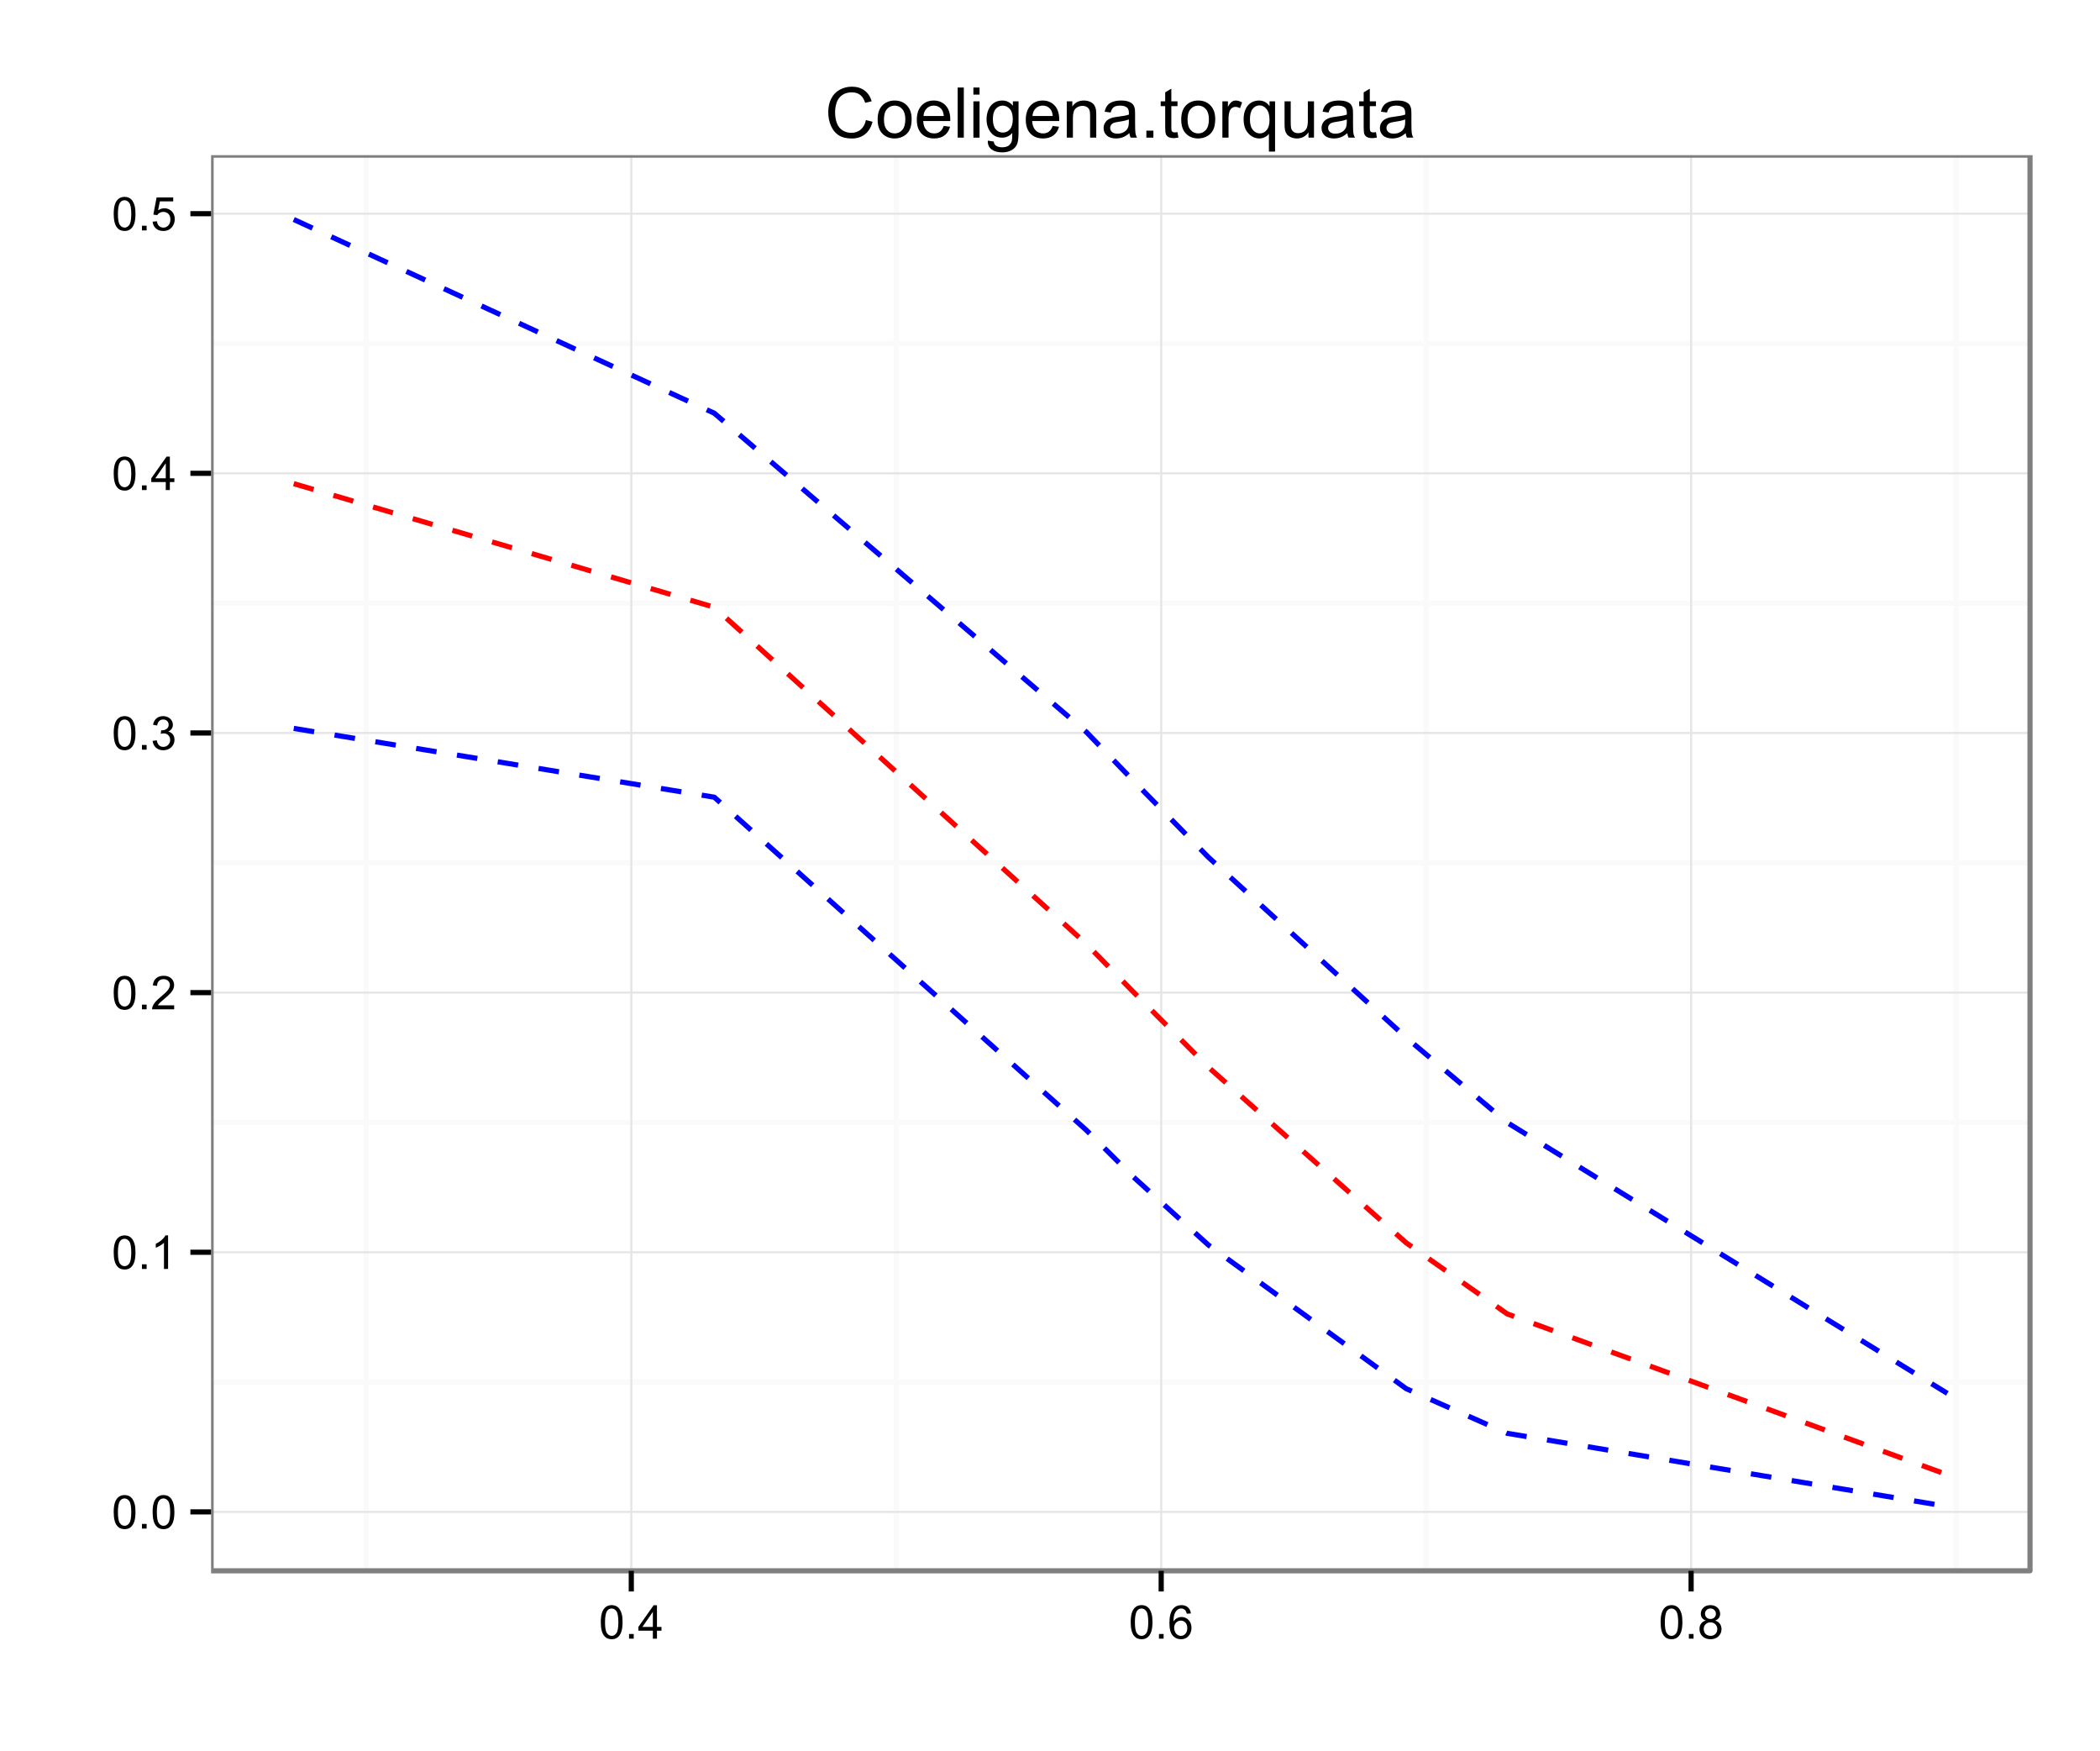
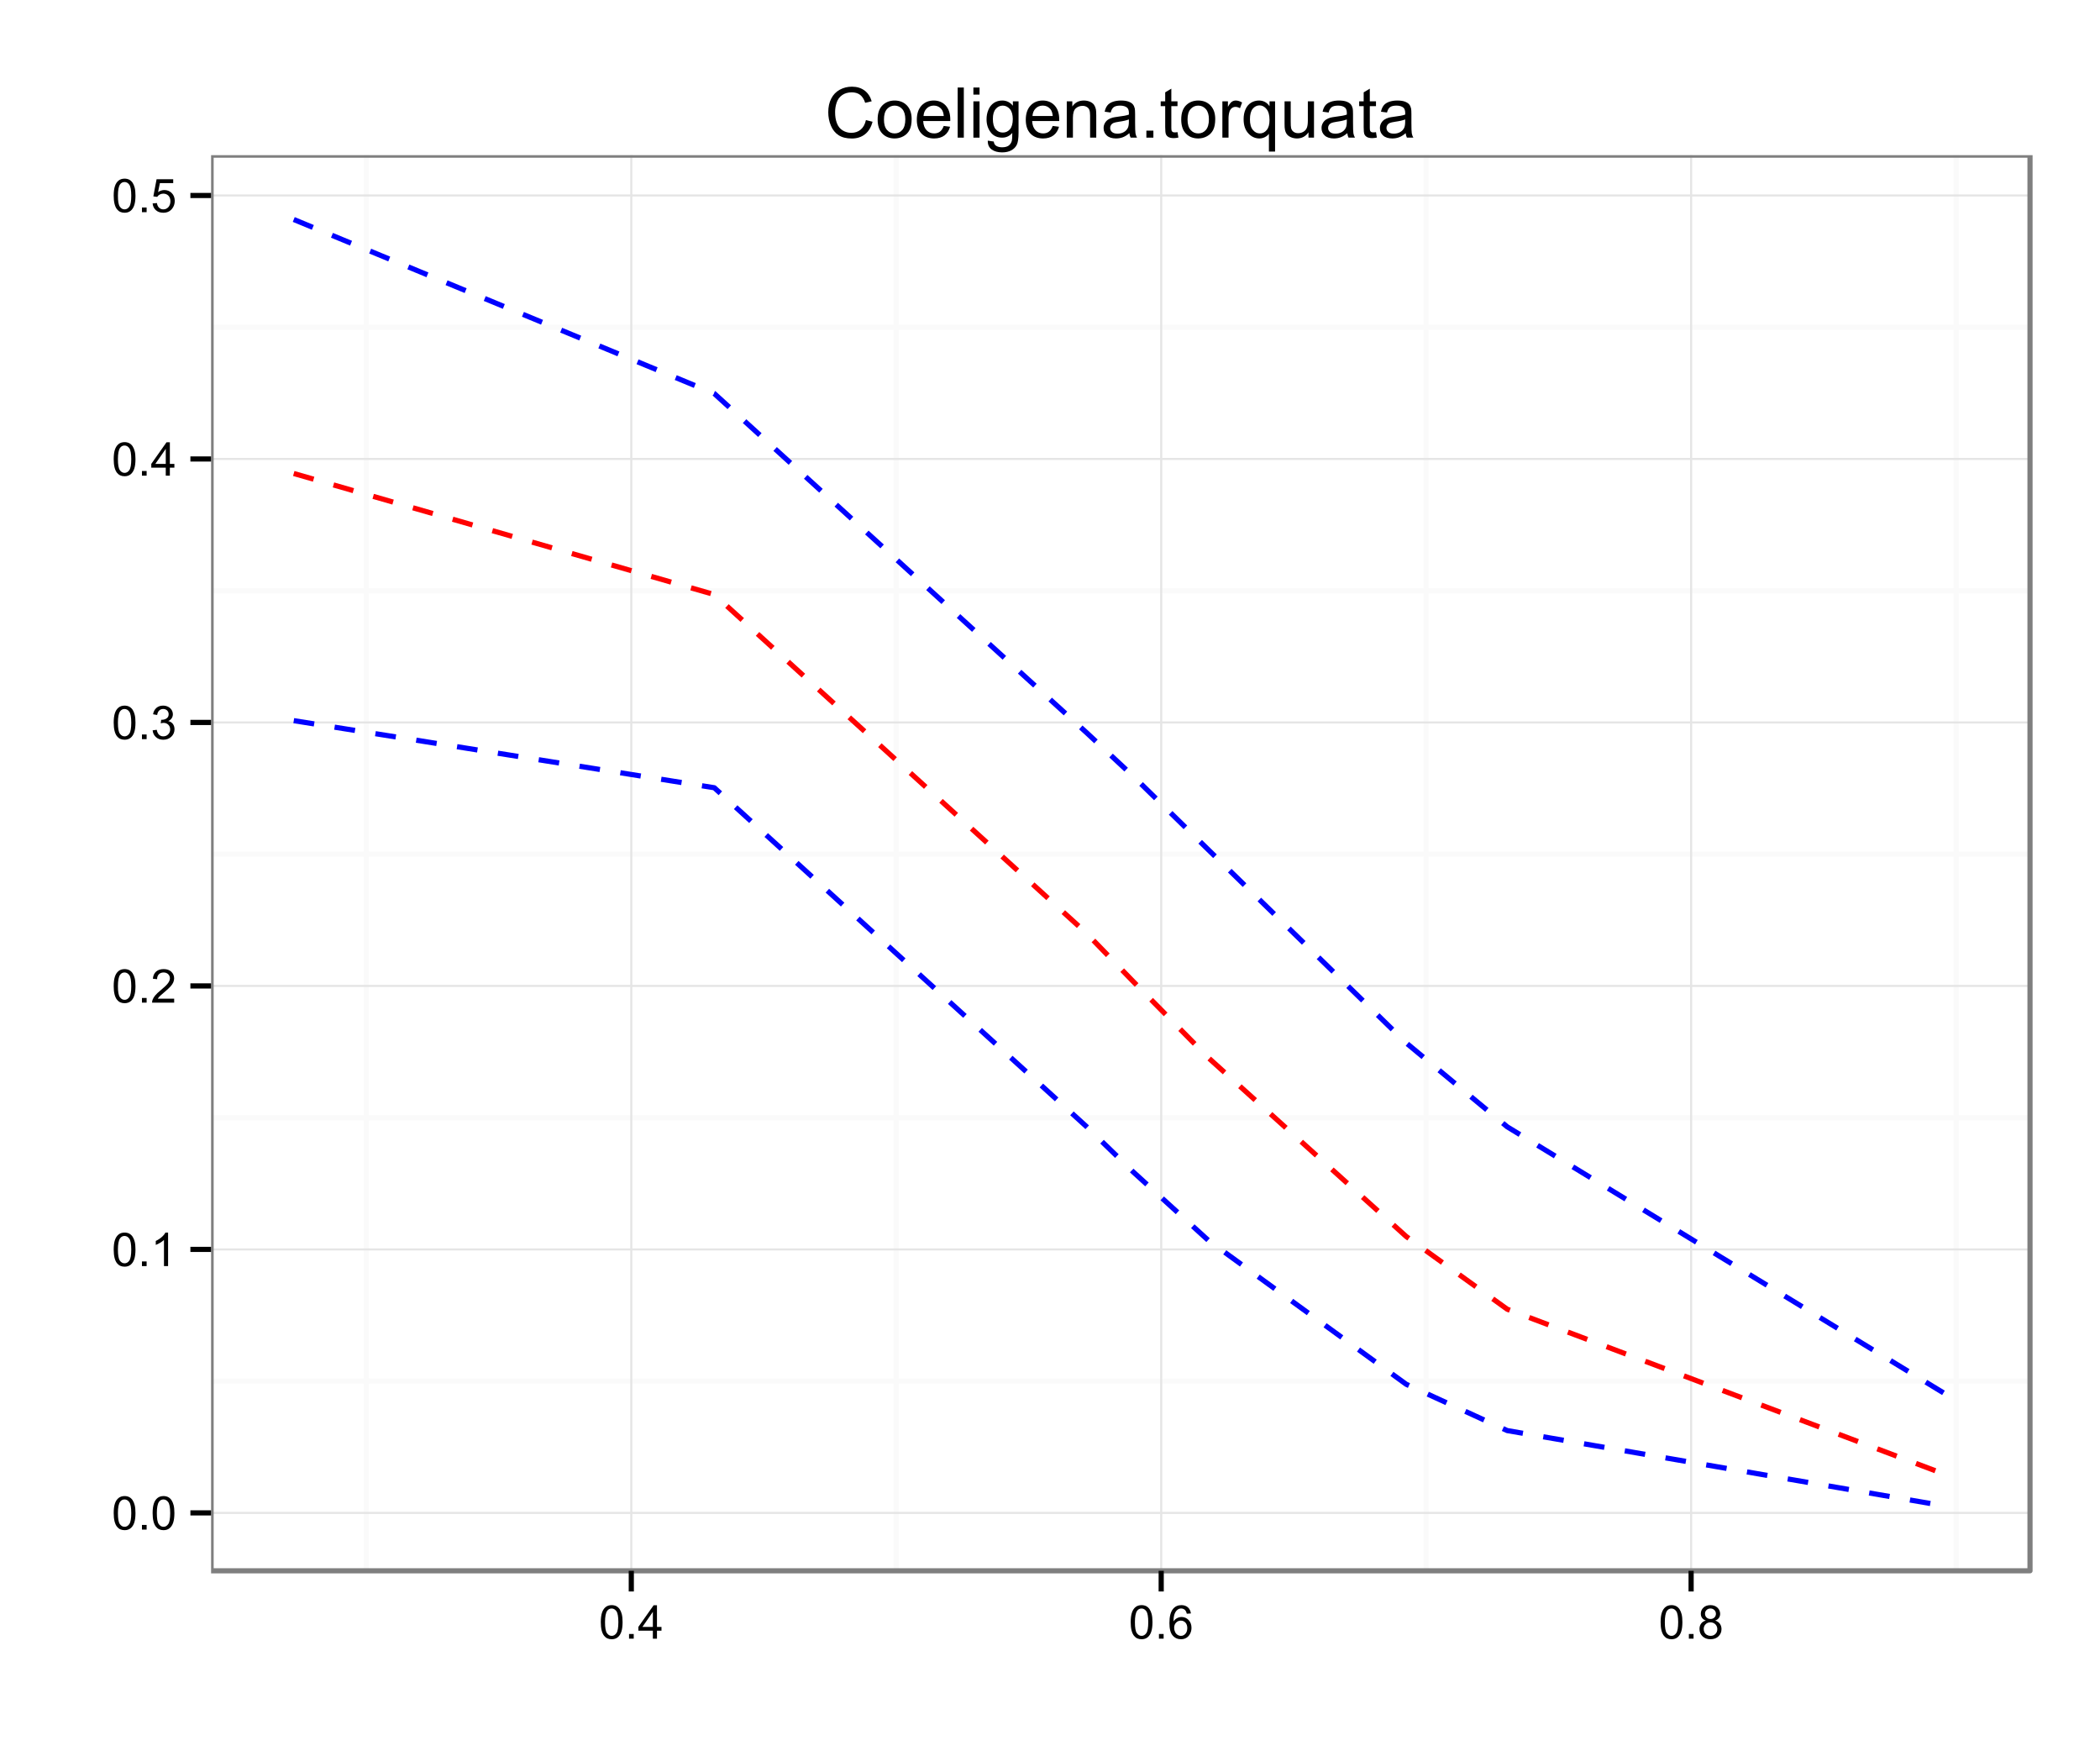
<svg xmlns="http://www.w3.org/2000/svg" xmlns:xlink="http://www.w3.org/1999/xlink" width="432pt" height="360pt" viewBox="0 0 432 360" version="1.1">
  <defs>
    <g>
      <symbol overflow="visible" id="glyph0-0">
        <path style="stroke:none;" d="M 0.398 -3.391 C 0.398 -4.199 0.48 -4.852 0.648 -5.352 C 0.812 -5.844 1.062 -6.227 1.395 -6.496 C 1.723 -6.762 2.137 -6.895 2.641 -6.898 C 3.004 -6.895 3.328 -6.82 3.609 -6.676 C 3.887 -6.523 4.113 -6.312 4.297 -6.035 C 4.477 -5.754 4.621 -5.41 4.723 -5.012 C 4.824 -4.605 4.875 -4.066 4.879 -3.391 C 4.875 -2.582 4.793 -1.93 4.629 -1.438 C 4.465 -0.938 4.215 -0.555 3.887 -0.289 C 3.555 -0.016 3.141 0.117 2.641 0.117 C 1.973 0.117 1.453 -0.117 1.078 -0.594 C 0.625 -1.164 0.398 -2.098 0.398 -3.391 Z M 1.266 -3.391 C 1.266 -2.258 1.395 -1.508 1.66 -1.137 C 1.922 -0.762 2.25 -0.574 2.641 -0.578 C 3.023 -0.574 3.348 -0.762 3.613 -1.141 C 3.875 -1.512 4.008 -2.262 4.012 -3.391 C 4.008 -4.52 3.875 -5.27 3.613 -5.645 C 3.348 -6.012 3.02 -6.199 2.629 -6.203 C 2.238 -6.199 1.93 -6.035 1.703 -5.711 C 1.41 -5.289 1.266 -4.516 1.266 -3.391 Z M 1.266 -3.391 " />
      </symbol>
      <symbol overflow="visible" id="glyph0-1">
        <path style="stroke:none;" d="M 0.871 0 L 0.871 -0.961 L 1.832 -0.961 L 1.832 0 Z M 0.871 0 " />
      </symbol>
      <symbol overflow="visible" id="glyph0-2">
        <path style="stroke:none;" d="M 3.578 0 L 2.734 0 L 2.734 -5.375 C 2.527 -5.18 2.262 -4.988 1.934 -4.793 C 1.602 -4.598 1.305 -4.453 1.047 -4.359 L 1.047 -5.176 C 1.516 -5.395 1.926 -5.664 2.281 -5.98 C 2.633 -6.293 2.883 -6.598 3.031 -6.898 L 3.578 -6.898 Z M 3.578 0 " />
      </symbol>
      <symbol overflow="visible" id="glyph0-3">
        <path style="stroke:none;" d="M 4.832 -0.812 L 4.832 0 L 0.289 0 C 0.281 -0.203 0.316 -0.398 0.391 -0.586 C 0.504 -0.895 0.688 -1.199 0.945 -1.5 C 1.195 -1.797 1.562 -2.141 2.047 -2.539 C 2.789 -3.148 3.297 -3.637 3.562 -3.996 C 3.824 -4.352 3.953 -4.688 3.957 -5.012 C 3.953 -5.34 3.836 -5.621 3.598 -5.855 C 3.355 -6.082 3.043 -6.199 2.664 -6.203 C 2.254 -6.199 1.93 -6.078 1.688 -5.836 C 1.441 -5.59 1.316 -5.25 1.316 -4.824 L 0.449 -4.914 C 0.508 -5.559 0.73 -6.051 1.121 -6.391 C 1.504 -6.727 2.023 -6.895 2.68 -6.898 C 3.336 -6.895 3.859 -6.715 4.246 -6.352 C 4.629 -5.984 4.82 -5.531 4.824 -4.992 C 4.82 -4.715 4.766 -4.441 4.652 -4.18 C 4.539 -3.91 4.352 -3.633 4.094 -3.34 C 3.832 -3.047 3.398 -2.645 2.793 -2.133 C 2.285 -1.707 1.961 -1.418 1.816 -1.266 C 1.672 -1.113 1.551 -0.961 1.461 -0.812 Z M 4.832 -0.812 " />
      </symbol>
      <symbol overflow="visible" id="glyph0-4">
        <path style="stroke:none;" d="M 0.402 -1.812 L 1.246 -1.926 C 1.34 -1.445 1.504 -1.102 1.738 -0.895 C 1.969 -0.68 2.254 -0.574 2.594 -0.578 C 2.988 -0.574 3.324 -0.711 3.598 -0.988 C 3.871 -1.262 4.008 -1.602 4.008 -2.012 C 4.008 -2.395 3.879 -2.715 3.629 -2.969 C 3.371 -3.219 3.051 -3.344 2.664 -3.348 C 2.5 -3.344 2.301 -3.312 2.066 -3.254 L 2.16 -3.992 C 2.215 -3.984 2.262 -3.984 2.297 -3.984 C 2.656 -3.984 2.977 -4.078 3.266 -4.266 C 3.551 -4.453 3.695 -4.742 3.699 -5.133 C 3.695 -5.441 3.59 -5.695 3.383 -5.902 C 3.172 -6.102 2.902 -6.203 2.574 -6.207 C 2.242 -6.203 1.969 -6.102 1.754 -5.895 C 1.531 -5.688 1.391 -5.379 1.332 -4.969 L 0.488 -5.117 C 0.586 -5.68 0.82 -6.121 1.188 -6.434 C 1.551 -6.742 2.008 -6.895 2.555 -6.898 C 2.93 -6.895 3.273 -6.816 3.59 -6.656 C 3.902 -6.496 4.145 -6.277 4.312 -6 C 4.48 -5.719 4.562 -5.422 4.566 -5.113 C 4.562 -4.812 4.484 -4.543 4.324 -4.301 C 4.164 -4.059 3.926 -3.863 3.617 -3.723 C 4.02 -3.625 4.336 -3.43 4.562 -3.137 C 4.785 -2.84 4.898 -2.473 4.902 -2.031 C 4.898 -1.426 4.68 -0.918 4.246 -0.504 C 3.805 -0.09 3.25 0.117 2.586 0.121 C 1.98 0.117 1.48 -0.059 1.086 -0.418 C 0.684 -0.773 0.457 -1.238 0.402 -1.812 Z M 0.402 -1.812 " />
      </symbol>
      <symbol overflow="visible" id="glyph0-5">
        <path style="stroke:none;" d="M 3.102 0 L 3.102 -1.645 L 0.121 -1.645 L 0.121 -2.418 L 3.258 -6.871 L 3.945 -6.871 L 3.945 -2.418 L 4.875 -2.418 L 4.875 -1.645 L 3.945 -1.645 L 3.945 0 Z M 3.102 -2.418 L 3.102 -5.516 L 0.953 -2.418 Z M 3.102 -2.418 " />
      </symbol>
      <symbol overflow="visible" id="glyph0-6">
        <path style="stroke:none;" d="M 0.398 -1.801 L 1.285 -1.875 C 1.348 -1.441 1.5 -1.117 1.742 -0.902 C 1.977 -0.684 2.266 -0.574 2.605 -0.578 C 3.008 -0.574 3.352 -0.727 3.637 -1.035 C 3.914 -1.34 4.055 -1.746 4.059 -2.254 C 4.055 -2.734 3.918 -3.113 3.652 -3.395 C 3.379 -3.668 3.027 -3.809 2.594 -3.812 C 2.316 -3.809 2.07 -3.746 1.855 -3.625 C 1.633 -3.5 1.461 -3.34 1.34 -3.145 L 0.547 -3.25 L 1.215 -6.777 L 4.633 -6.777 L 4.633 -5.973 L 1.891 -5.973 L 1.52 -4.125 C 1.926 -4.41 2.359 -4.551 2.816 -4.555 C 3.414 -4.551 3.922 -4.344 4.336 -3.93 C 4.746 -3.512 4.949 -2.977 4.953 -2.328 C 4.949 -1.703 4.77 -1.168 4.41 -0.719 C 3.969 -0.16 3.367 0.117 2.605 0.117 C 1.977 0.117 1.465 -0.055 1.074 -0.406 C 0.676 -0.754 0.453 -1.219 0.398 -1.801 Z M 0.398 -1.801 " />
      </symbol>
      <symbol overflow="visible" id="glyph0-7">
        <path style="stroke:none;" d="M 4.777 -5.188 L 3.938 -5.125 C 3.859 -5.453 3.75 -5.691 3.617 -5.844 C 3.387 -6.082 3.105 -6.203 2.773 -6.207 C 2.5 -6.203 2.266 -6.129 2.066 -5.98 C 1.797 -5.785 1.586 -5.504 1.438 -5.133 C 1.281 -4.758 1.203 -4.227 1.199 -3.543 C 1.398 -3.852 1.648 -4.082 1.945 -4.23 C 2.238 -4.379 2.543 -4.453 2.867 -4.457 C 3.426 -4.453 3.906 -4.246 4.305 -3.836 C 4.699 -3.418 4.898 -2.883 4.898 -2.23 C 4.898 -1.797 4.805 -1.395 4.617 -1.027 C 4.43 -0.652 4.172 -0.371 3.852 -0.176 C 3.523 0.02 3.156 0.117 2.746 0.117 C 2.039 0.117 1.465 -0.141 1.023 -0.656 C 0.578 -1.172 0.355 -2.023 0.359 -3.215 C 0.355 -4.539 0.602 -5.504 1.098 -6.113 C 1.52 -6.633 2.098 -6.895 2.828 -6.898 C 3.363 -6.895 3.805 -6.746 4.152 -6.445 C 4.496 -6.141 4.703 -5.719 4.777 -5.188 Z M 1.332 -2.227 C 1.328 -1.934 1.391 -1.652 1.516 -1.391 C 1.637 -1.121 1.809 -0.922 2.035 -0.785 C 2.254 -0.645 2.488 -0.574 2.734 -0.578 C 3.086 -0.574 3.391 -0.719 3.648 -1.008 C 3.902 -1.293 4.031 -1.684 4.035 -2.18 C 4.031 -2.652 3.906 -3.023 3.656 -3.301 C 3.402 -3.57 3.082 -3.707 2.699 -3.711 C 2.316 -3.707 1.992 -3.57 1.73 -3.301 C 1.461 -3.023 1.328 -2.668 1.332 -2.227 Z M 1.332 -2.227 " />
      </symbol>
      <symbol overflow="visible" id="glyph0-8">
        <path style="stroke:none;" d="M 1.695 -3.727 C 1.344 -3.852 1.086 -4.031 0.918 -4.273 C 0.746 -4.508 0.66 -4.793 0.664 -5.129 C 0.66 -5.625 0.84 -6.047 1.203 -6.387 C 1.559 -6.727 2.039 -6.895 2.641 -6.898 C 3.238 -6.895 3.719 -6.723 4.086 -6.375 C 4.449 -6.027 4.633 -5.602 4.637 -5.105 C 4.633 -4.781 4.551 -4.504 4.383 -4.27 C 4.215 -4.031 3.961 -3.852 3.625 -3.727 C 4.043 -3.586 4.363 -3.363 4.586 -3.059 C 4.805 -2.754 4.914 -2.387 4.918 -1.965 C 4.914 -1.371 4.707 -0.879 4.293 -0.48 C 3.875 -0.082 3.328 0.117 2.652 0.117 C 1.973 0.117 1.426 -0.082 1.012 -0.484 C 0.594 -0.883 0.387 -1.383 0.391 -1.988 C 0.387 -2.43 0.5 -2.805 0.73 -3.109 C 0.953 -3.41 1.273 -3.617 1.695 -3.727 Z M 1.527 -5.156 C 1.523 -4.828 1.629 -4.562 1.84 -4.359 C 2.051 -4.152 2.32 -4.047 2.656 -4.051 C 2.977 -4.047 3.246 -4.148 3.457 -4.355 C 3.664 -4.559 3.766 -4.812 3.77 -5.109 C 3.766 -5.418 3.66 -5.676 3.445 -5.891 C 3.23 -6.098 2.965 -6.203 2.648 -6.207 C 2.324 -6.203 2.055 -6.102 1.844 -5.895 C 1.629 -5.688 1.523 -5.441 1.527 -5.156 Z M 1.258 -1.984 C 1.254 -1.738 1.309 -1.504 1.426 -1.281 C 1.535 -1.055 1.707 -0.883 1.934 -0.762 C 2.16 -0.637 2.402 -0.574 2.664 -0.578 C 3.062 -0.574 3.395 -0.703 3.66 -0.965 C 3.922 -1.223 4.055 -1.551 4.055 -1.953 C 4.055 -2.355 3.918 -2.691 3.648 -2.961 C 3.375 -3.223 3.035 -3.355 2.633 -3.359 C 2.234 -3.355 1.906 -3.227 1.648 -2.965 C 1.383 -2.703 1.254 -2.375 1.258 -1.984 Z M 1.258 -1.984 " />
      </symbol>
      <symbol overflow="visible" id="glyph1-0">
        <path style="stroke:none;" d="M 8.465 -3.613 L 9.828 -3.27 C 9.539 -2.148 9.027 -1.293 8.285 -0.707 C 7.543 -0.117 6.633 0.176 5.562 0.176 C 4.445 0.176 3.543 -0.047 2.852 -0.5 C 2.152 -0.949 1.621 -1.605 1.262 -2.465 C 0.895 -3.32 0.715 -4.242 0.719 -5.23 C 0.715 -6.301 0.918 -7.238 1.332 -8.039 C 1.738 -8.836 2.324 -9.441 3.082 -9.859 C 3.84 -10.273 4.672 -10.48 5.582 -10.484 C 6.609 -10.48 7.477 -10.219 8.184 -9.695 C 8.883 -9.168 9.371 -8.43 9.652 -7.48 L 8.312 -7.164 C 8.07 -7.91 7.723 -8.457 7.27 -8.801 C 6.812 -9.145 6.242 -9.316 5.555 -9.316 C 4.762 -9.316 4.098 -9.125 3.566 -8.746 C 3.031 -8.363 2.656 -7.852 2.445 -7.215 C 2.227 -6.574 2.121 -5.918 2.125 -5.238 C 2.121 -4.359 2.25 -3.594 2.508 -2.941 C 2.762 -2.285 3.156 -1.797 3.699 -1.477 C 4.234 -1.152 4.82 -0.988 5.449 -0.992 C 6.211 -0.988 6.855 -1.211 7.387 -1.652 C 7.914 -2.09 8.273 -2.742 8.465 -3.613 Z M 8.465 -3.613 " />
      </symbol>
      <symbol overflow="visible" id="glyph1-1">
        <path style="stroke:none;" d="M 0.477 -3.734 C 0.473 -5.113 0.859 -6.137 1.633 -6.805 C 2.27 -7.355 3.051 -7.633 3.98 -7.637 C 5.004 -7.633 5.844 -7.297 6.496 -6.625 C 7.145 -5.949 7.469 -5.02 7.473 -3.84 C 7.469 -2.875 7.324 -2.121 7.039 -1.57 C 6.75 -1.02 6.332 -0.59 5.781 -0.289 C 5.23 0.016 4.629 0.164 3.98 0.168 C 2.93 0.164 2.086 -0.168 1.441 -0.836 C 0.797 -1.504 0.473 -2.469 0.477 -3.734 Z M 1.777 -3.734 C 1.773 -2.773 1.984 -2.059 2.402 -1.586 C 2.82 -1.105 3.344 -0.867 3.98 -0.871 C 4.605 -0.867 5.129 -1.105 5.547 -1.586 C 5.961 -2.062 6.168 -2.793 6.172 -3.777 C 6.168 -4.695 5.961 -5.395 5.543 -5.875 C 5.121 -6.348 4.598 -6.586 3.98 -6.59 C 3.344 -6.586 2.82 -6.348 2.402 -5.879 C 1.984 -5.402 1.773 -4.688 1.777 -3.734 Z M 1.777 -3.734 " />
      </symbol>
      <symbol overflow="visible" id="glyph1-2">
        <path style="stroke:none;" d="M 6.062 -2.406 L 7.367 -2.242 C 7.156 -1.477 6.777 -0.883 6.223 -0.465 C 5.664 -0.043 4.949 0.164 4.086 0.168 C 2.988 0.164 2.121 -0.168 1.484 -0.84 C 0.844 -1.508 0.527 -2.453 0.527 -3.672 C 0.527 -4.926 0.848 -5.898 1.496 -6.594 C 2.141 -7.285 2.98 -7.633 4.016 -7.637 C 5.008 -7.633 5.824 -7.293 6.461 -6.617 C 7.09 -5.934 7.406 -4.977 7.41 -3.746 C 7.406 -3.668 7.402 -3.559 7.402 -3.41 L 1.836 -3.41 C 1.879 -2.59 2.113 -1.961 2.531 -1.523 C 2.945 -1.086 3.465 -0.867 4.094 -0.871 C 4.555 -0.867 4.949 -0.988 5.281 -1.234 C 5.605 -1.477 5.867 -1.867 6.062 -2.406 Z M 1.906 -4.449 L 6.074 -4.449 C 6.016 -5.074 5.855 -5.547 5.598 -5.863 C 5.191 -6.348 4.668 -6.59 4.027 -6.594 C 3.441 -6.59 2.953 -6.398 2.562 -6.012 C 2.164 -5.621 1.945 -5.098 1.906 -4.449 Z M 1.906 -4.449 " />
      </symbol>
      <symbol overflow="visible" id="glyph1-3">
        <path style="stroke:none;" d="M 0.922 0 L 0.922 -10.309 L 2.188 -10.309 L 2.188 0 Z M 0.922 0 " />
      </symbol>
      <symbol overflow="visible" id="glyph1-4">
        <path style="stroke:none;" d="M 0.957 -8.852 L 0.957 -10.309 L 2.223 -10.309 L 2.223 -8.852 Z M 0.957 0 L 0.957 -7.469 L 2.223 -7.469 L 2.223 0 Z M 0.957 0 " />
      </symbol>
      <symbol overflow="visible" id="glyph1-5">
        <path style="stroke:none;" d="M 0.719 0.617 L 1.949 0.801 C 1.996 1.18 2.137 1.457 2.375 1.633 C 2.688 1.863 3.117 1.98 3.664 1.984 C 4.246 1.98 4.699 1.863 5.02 1.633 C 5.336 1.395 5.551 1.066 5.668 0.648 C 5.73 0.387 5.762 -0.152 5.758 -0.977 C 5.203 -0.324 4.516 0 3.691 0 C 2.664 0 1.867 -0.367 1.309 -1.109 C 0.742 -1.848 0.461 -2.738 0.465 -3.777 C 0.461 -4.484 0.59 -5.141 0.852 -5.746 C 1.105 -6.348 1.48 -6.812 1.973 -7.145 C 2.461 -7.469 3.035 -7.633 3.699 -7.637 C 4.574 -7.633 5.301 -7.277 5.879 -6.566 L 5.879 -7.469 L 7.047 -7.469 L 7.047 -1.012 C 7.043 0.148 6.926 0.969 6.691 1.457 C 6.453 1.941 6.078 2.324 5.566 2.609 C 5.051 2.887 4.418 3.027 3.672 3.031 C 2.777 3.027 2.059 2.828 1.512 2.43 C 0.961 2.027 0.695 1.422 0.719 0.617 Z M 1.766 -3.867 C 1.762 -2.887 1.957 -2.172 2.348 -1.723 C 2.734 -1.27 3.223 -1.043 3.812 -1.047 C 4.391 -1.043 4.879 -1.266 5.273 -1.719 C 5.664 -2.164 5.859 -2.867 5.863 -3.824 C 5.859 -4.734 5.656 -5.422 5.254 -5.891 C 4.848 -6.352 4.359 -6.586 3.789 -6.59 C 3.223 -6.586 2.746 -6.355 2.355 -5.902 C 1.961 -5.441 1.762 -4.766 1.766 -3.867 Z M 1.766 -3.867 " />
      </symbol>
      <symbol overflow="visible" id="glyph1-6">
        <path style="stroke:none;" d="M 0.949 0 L 0.949 -7.469 L 2.09 -7.469 L 2.09 -6.406 C 2.633 -7.223 3.426 -7.633 4.465 -7.637 C 4.914 -7.633 5.328 -7.555 5.707 -7.395 C 6.082 -7.23 6.363 -7.016 6.555 -6.758 C 6.738 -6.492 6.867 -6.18 6.945 -5.82 C 6.988 -5.582 7.012 -5.172 7.016 -4.59 L 7.016 0 L 5.75 0 L 5.75 -4.543 C 5.746 -5.055 5.699 -5.441 5.602 -5.699 C 5.504 -5.953 5.328 -6.156 5.078 -6.309 C 4.824 -6.461 4.531 -6.539 4.199 -6.539 C 3.656 -6.539 3.191 -6.367 2.801 -6.023 C 2.41 -5.68 2.215 -5.031 2.215 -4.078 L 2.215 0 Z M 0.949 0 " />
      </symbol>
      <symbol overflow="visible" id="glyph1-7">
        <path style="stroke:none;" d="M 5.82 -0.922 C 5.348 -0.52 4.898 -0.238 4.465 -0.078 C 4.031 0.086 3.566 0.164 3.074 0.168 C 2.25 0.164 1.617 -0.035 1.18 -0.434 C 0.734 -0.832 0.516 -1.344 0.52 -1.969 C 0.516 -2.332 0.598 -2.664 0.77 -2.969 C 0.934 -3.27 1.152 -3.512 1.422 -3.699 C 1.691 -3.879 1.996 -4.02 2.336 -4.113 C 2.582 -4.176 2.957 -4.238 3.461 -4.305 C 4.48 -4.422 5.23 -4.566 5.715 -4.738 C 5.715 -4.91 5.719 -5.02 5.723 -5.07 C 5.719 -5.582 5.598 -5.945 5.363 -6.16 C 5.035 -6.441 4.555 -6.586 3.922 -6.59 C 3.324 -6.586 2.887 -6.48 2.605 -6.273 C 2.32 -6.062 2.109 -5.695 1.977 -5.168 L 0.738 -5.336 C 0.848 -5.863 1.031 -6.293 1.293 -6.621 C 1.547 -6.945 1.918 -7.195 2.41 -7.371 C 2.895 -7.547 3.461 -7.633 4.105 -7.637 C 4.742 -7.633 5.262 -7.559 5.66 -7.41 C 6.059 -7.258 6.352 -7.07 6.539 -6.844 C 6.727 -6.617 6.855 -6.328 6.934 -5.984 C 6.973 -5.766 6.996 -5.379 6.996 -4.816 L 6.996 -3.129 C 6.996 -1.949 7.02 -1.203 7.074 -0.895 C 7.125 -0.582 7.234 -0.285 7.398 0 L 6.074 0 C 5.941 -0.262 5.855 -0.566 5.82 -0.922 Z M 5.715 -3.746 C 5.254 -3.555 4.566 -3.398 3.648 -3.27 C 3.125 -3.191 2.758 -3.105 2.543 -3.016 C 2.328 -2.918 2.16 -2.781 2.047 -2.605 C 1.926 -2.422 1.867 -2.223 1.871 -2.004 C 1.867 -1.664 1.996 -1.383 2.254 -1.16 C 2.508 -0.934 2.883 -0.82 3.375 -0.824 C 3.859 -0.82 4.293 -0.926 4.676 -1.141 C 5.055 -1.352 5.332 -1.645 5.512 -2.02 C 5.645 -2.301 5.711 -2.723 5.715 -3.285 Z M 5.715 -3.746 " />
      </symbol>
      <symbol overflow="visible" id="glyph1-8">
        <path style="stroke:none;" d="M 1.309 0 L 1.309 -1.441 L 2.75 -1.441 L 2.75 0 Z M 1.309 0 " />
      </symbol>
      <symbol overflow="visible" id="glyph1-9">
        <path style="stroke:none;" d="M 3.711 -1.133 L 3.895 -0.016 C 3.535 0.059 3.215 0.094 2.938 0.098 C 2.477 0.094 2.121 0.023 1.871 -0.117 C 1.613 -0.262 1.438 -0.453 1.336 -0.691 C 1.23 -0.926 1.176 -1.422 1.18 -2.188 L 1.18 -6.484 L 0.254 -6.484 L 0.254 -7.469 L 1.18 -7.469 L 1.18 -9.316 L 2.441 -10.074 L 2.441 -7.469 L 3.711 -7.469 L 3.711 -6.484 L 2.441 -6.484 L 2.441 -2.117 C 2.438 -1.75 2.461 -1.52 2.508 -1.418 C 2.551 -1.316 2.621 -1.234 2.723 -1.172 C 2.82 -1.109 2.965 -1.078 3.156 -1.082 C 3.293 -1.078 3.477 -1.094 3.711 -1.133 Z M 3.711 -1.133 " />
      </symbol>
      <symbol overflow="visible" id="glyph1-10">
        <path style="stroke:none;" d="M 0.934 0 L 0.934 -7.469 L 2.074 -7.469 L 2.074 -6.336 C 2.363 -6.859 2.629 -7.211 2.879 -7.383 C 3.121 -7.551 3.395 -7.633 3.691 -7.637 C 4.117 -7.633 4.551 -7.496 4.992 -7.227 L 4.555 -6.055 C 4.242 -6.234 3.934 -6.328 3.629 -6.328 C 3.348 -6.328 3.102 -6.242 2.883 -6.078 C 2.66 -5.906 2.5 -5.676 2.41 -5.387 C 2.266 -4.934 2.195 -4.441 2.199 -3.91 L 2.199 0 Z M 0.934 0 " />
      </symbol>
      <symbol overflow="visible" id="glyph1-11">
        <path style="stroke:none;" d="M 5.711 2.863 L 5.711 -0.793 C 5.512 -0.512 5.234 -0.285 4.883 -0.105 C 4.523 0.074 4.148 0.164 3.754 0.168 C 2.867 0.164 2.105 -0.188 1.465 -0.891 C 0.824 -1.598 0.504 -2.566 0.508 -3.805 C 0.504 -4.551 0.633 -5.223 0.895 -5.82 C 1.152 -6.414 1.531 -6.867 2.027 -7.176 C 2.52 -7.48 3.062 -7.633 3.656 -7.637 C 4.578 -7.633 5.305 -7.246 5.836 -6.469 L 5.836 -7.469 L 6.977 -7.469 L 6.977 2.863 Z M 1.809 -3.754 C 1.805 -2.789 2.004 -2.066 2.41 -1.59 C 2.809 -1.105 3.293 -0.867 3.859 -0.871 C 4.395 -0.867 4.859 -1.094 5.25 -1.555 C 5.641 -2.008 5.836 -2.703 5.836 -3.641 C 5.836 -4.633 5.629 -5.383 5.219 -5.883 C 4.809 -6.383 4.328 -6.633 3.777 -6.637 C 3.227 -6.633 2.762 -6.398 2.379 -5.938 C 1.996 -5.469 1.805 -4.742 1.809 -3.754 Z M 1.809 -3.754 " />
      </symbol>
      <symbol overflow="visible" id="glyph1-12">
        <path style="stroke:none;" d="M 5.844 0 L 5.844 -1.098 C 5.258 -0.254 4.469 0.164 3.473 0.168 C 3.031 0.164 2.621 0.082 2.238 -0.082 C 1.855 -0.25 1.57 -0.461 1.387 -0.719 C 1.199 -0.973 1.07 -1.285 1 -1.66 C 0.945 -1.902 0.918 -2.297 0.922 -2.84 L 0.922 -7.469 L 2.188 -7.469 L 2.188 -3.324 C 2.184 -2.66 2.211 -2.215 2.266 -1.988 C 2.34 -1.652 2.508 -1.395 2.77 -1.207 C 3.023 -1.016 3.344 -0.918 3.727 -0.922 C 4.105 -0.918 4.461 -1.016 4.793 -1.211 C 5.125 -1.402 5.359 -1.668 5.5 -2.008 C 5.637 -2.34 5.707 -2.824 5.711 -3.465 L 5.711 -7.469 L 6.977 -7.469 L 6.977 0 Z M 5.844 0 " />
      </symbol>
    </g>
    <clipPath id="clip1">
      <path d="M 43.422 31.906 L 418.602 31.906 L 418.602 324.051 L 43.422 324.051 Z M 43.422 31.906 " />
    </clipPath>
  </defs>
-   <g id="surface126">
+   <g id="surface131">
    <rect x="0" y="0" width="432" height="360" style="fill:rgb(100%,100%,100%);fill-opacity:1;stroke:none;" />
    <rect x="0" y="0" width="432" height="360" style="fill:rgb(100%,100%,100%);fill-opacity:1;stroke:none;" />
    <path style="fill:none;stroke-width:1.063;stroke-linecap:round;stroke-linejoin:round;stroke:rgb(100%,100%,100%);stroke-opacity:1;stroke-miterlimit:10;" d="M 0 360 L 432 360 L 432 0 L 0 0 Z M 0 360 " />
    <g clip-path="url(#clip1)" clip-rule="nonzero">
      <path style=" stroke:none;fill-rule:nonzero;fill:rgb(100%,100%,100%);fill-opacity:1;" d="M 43.422 323.051 L 417.602 323.051 L 417.602 31.906 L 43.422 31.906 Z M 43.422 323.051 " />
-       <path style="fill:none;stroke-width:1.063;stroke-linecap:butt;stroke-linejoin:round;stroke:rgb(98.039%,98.039%,98.039%);stroke-opacity:1;stroke-miterlimit:10;" d="M 43.422 284.238 L 417.602 284.238 " />
-       <path style="fill:none;stroke-width:1.063;stroke-linecap:butt;stroke-linejoin:round;stroke:rgb(98.039%,98.039%,98.039%);stroke-opacity:1;stroke-miterlimit:10;" d="M 43.422 230.844 L 417.602 230.844 " />
-       <path style="fill:none;stroke-width:1.063;stroke-linecap:butt;stroke-linejoin:round;stroke:rgb(98.039%,98.039%,98.039%);stroke-opacity:1;stroke-miterlimit:10;" d="M 43.422 177.445 L 417.602 177.445 " />
-       <path style="fill:none;stroke-width:1.063;stroke-linecap:butt;stroke-linejoin:round;stroke:rgb(98.039%,98.039%,98.039%);stroke-opacity:1;stroke-miterlimit:10;" d="M 43.422 124.047 L 417.602 124.047 " />
-       <path style="fill:none;stroke-width:1.063;stroke-linecap:butt;stroke-linejoin:round;stroke:rgb(98.039%,98.039%,98.039%);stroke-opacity:1;stroke-miterlimit:10;" d="M 43.422 70.648 L 417.602 70.648 " />
+       <path style="fill:none;stroke-width:1.063;stroke-linecap:butt;stroke-linejoin:round;stroke:rgb(98.039%,98.039%,98.039%);stroke-opacity:1;stroke-miterlimit:10;" d="M 43.422 284.051 L 417.602 284.051 " />
+       <path style="fill:none;stroke-width:1.063;stroke-linecap:butt;stroke-linejoin:round;stroke:rgb(98.039%,98.039%,98.039%);stroke-opacity:1;stroke-miterlimit:10;" d="M 43.422 229.863 L 417.602 229.863 " />
+       <path style="fill:none;stroke-width:1.063;stroke-linecap:butt;stroke-linejoin:round;stroke:rgb(98.039%,98.039%,98.039%);stroke-opacity:1;stroke-miterlimit:10;" d="M 43.422 175.672 L 417.602 175.672 " />
+       <path style="fill:none;stroke-width:1.063;stroke-linecap:butt;stroke-linejoin:round;stroke:rgb(98.039%,98.039%,98.039%);stroke-opacity:1;stroke-miterlimit:10;" d="M 43.422 121.484 L 417.602 121.484 " />
+       <path style="fill:none;stroke-width:1.063;stroke-linecap:butt;stroke-linejoin:round;stroke:rgb(98.039%,98.039%,98.039%);stroke-opacity:1;stroke-miterlimit:10;" d="M 43.422 67.297 L 417.602 67.297 " />
      <path style="fill:none;stroke-width:1.063;stroke-linecap:butt;stroke-linejoin:round;stroke:rgb(98.039%,98.039%,98.039%);stroke-opacity:1;stroke-miterlimit:10;" d="M 75.359 323.051 L 75.359 31.906 " />
      <path style="fill:none;stroke-width:1.063;stroke-linecap:butt;stroke-linejoin:round;stroke:rgb(98.039%,98.039%,98.039%);stroke-opacity:1;stroke-miterlimit:10;" d="M 184.371 323.051 L 184.371 31.906 " />
      <path style="fill:none;stroke-width:1.063;stroke-linecap:butt;stroke-linejoin:round;stroke:rgb(98.039%,98.039%,98.039%);stroke-opacity:1;stroke-miterlimit:10;" d="M 293.383 323.051 L 293.383 31.906 " />
      <path style="fill:none;stroke-width:1.063;stroke-linecap:butt;stroke-linejoin:round;stroke:rgb(98.039%,98.039%,98.039%);stroke-opacity:1;stroke-miterlimit:10;" d="M 402.395 323.051 L 402.395 31.906 " />
-       <path style="fill:none;stroke-width:0.425;stroke-linecap:butt;stroke-linejoin:round;stroke:rgb(89.804%,89.804%,89.804%);stroke-opacity:1;stroke-miterlimit:10;" d="M 43.422 310.938 L 417.602 310.938 " />
-       <path style="fill:none;stroke-width:0.425;stroke-linecap:butt;stroke-linejoin:round;stroke:rgb(89.804%,89.804%,89.804%);stroke-opacity:1;stroke-miterlimit:10;" d="M 43.422 257.543 L 417.602 257.543 " />
-       <path style="fill:none;stroke-width:0.425;stroke-linecap:butt;stroke-linejoin:round;stroke:rgb(89.804%,89.804%,89.804%);stroke-opacity:1;stroke-miterlimit:10;" d="M 43.422 204.145 L 417.602 204.145 " />
-       <path style="fill:none;stroke-width:0.425;stroke-linecap:butt;stroke-linejoin:round;stroke:rgb(89.804%,89.804%,89.804%);stroke-opacity:1;stroke-miterlimit:10;" d="M 43.422 150.746 L 417.602 150.746 " />
-       <path style="fill:none;stroke-width:0.425;stroke-linecap:butt;stroke-linejoin:round;stroke:rgb(89.804%,89.804%,89.804%);stroke-opacity:1;stroke-miterlimit:10;" d="M 43.422 97.348 L 417.602 97.348 " />
-       <path style="fill:none;stroke-width:0.425;stroke-linecap:butt;stroke-linejoin:round;stroke:rgb(89.804%,89.804%,89.804%);stroke-opacity:1;stroke-miterlimit:10;" d="M 43.422 43.949 L 417.602 43.949 " />
+       <path style="fill:none;stroke-width:0.425;stroke-linecap:butt;stroke-linejoin:round;stroke:rgb(89.804%,89.804%,89.804%);stroke-opacity:1;stroke-miterlimit:10;" d="M 43.422 311.145 L 417.602 311.145 " />
+       <path style="fill:none;stroke-width:0.425;stroke-linecap:butt;stroke-linejoin:round;stroke:rgb(89.804%,89.804%,89.804%);stroke-opacity:1;stroke-miterlimit:10;" d="M 43.422 256.957 L 417.602 256.957 " />
+       <path style="fill:none;stroke-width:0.425;stroke-linecap:butt;stroke-linejoin:round;stroke:rgb(89.804%,89.804%,89.804%);stroke-opacity:1;stroke-miterlimit:10;" d="M 43.422 202.77 L 417.602 202.77 " />
+       <path style="fill:none;stroke-width:0.425;stroke-linecap:butt;stroke-linejoin:round;stroke:rgb(89.804%,89.804%,89.804%);stroke-opacity:1;stroke-miterlimit:10;" d="M 43.422 148.578 L 417.602 148.578 " />
+       <path style="fill:none;stroke-width:0.425;stroke-linecap:butt;stroke-linejoin:round;stroke:rgb(89.804%,89.804%,89.804%);stroke-opacity:1;stroke-miterlimit:10;" d="M 43.422 94.391 L 417.602 94.391 " />
+       <path style="fill:none;stroke-width:0.425;stroke-linecap:butt;stroke-linejoin:round;stroke:rgb(89.804%,89.804%,89.804%);stroke-opacity:1;stroke-miterlimit:10;" d="M 43.422 40.203 L 417.602 40.203 " />
      <path style="fill:none;stroke-width:0.425;stroke-linecap:butt;stroke-linejoin:round;stroke:rgb(89.804%,89.804%,89.804%);stroke-opacity:1;stroke-miterlimit:10;" d="M 129.867 323.051 L 129.867 31.906 " />
      <path style="fill:none;stroke-width:0.425;stroke-linecap:butt;stroke-linejoin:round;stroke:rgb(89.804%,89.804%,89.804%);stroke-opacity:1;stroke-miterlimit:10;" d="M 238.875 323.051 L 238.875 31.906 " />
      <path style="fill:none;stroke-width:0.425;stroke-linecap:butt;stroke-linejoin:round;stroke:rgb(89.804%,89.804%,89.804%);stroke-opacity:1;stroke-miterlimit:10;" d="M 347.887 323.051 L 347.887 31.906 " />
-       <path style="fill:none;stroke-width:1.063;stroke-linecap:butt;stroke-linejoin:round;stroke:rgb(100%,0%,0%);stroke-opacity:1;stroke-dasharray:4.252,4.252;stroke-miterlimit:1;" d="M 60.43 99.473 L 146.941 124.887 L 223.434 194.094 L 233.133 204 L 248.582 219.477 L 289.277 255.605 L 310.055 270.223 L 400.594 303.301 " />
-       <path style="fill:none;stroke-width:1.063;stroke-linecap:butt;stroke-linejoin:round;stroke:rgb(0%,0%,100%);stroke-opacity:1;stroke-dasharray:4.252,4.252;stroke-miterlimit:1;" d="M 60.43 45.141 L 146.941 84.984 L 223.434 150.5 L 233.133 160.551 L 248.582 176.301 L 289.277 213.398 L 310.055 230.875 L 400.594 286.566 " />
-       <path style="fill:none;stroke-width:1.063;stroke-linecap:butt;stroke-linejoin:round;stroke:rgb(0%,0%,100%);stroke-opacity:1;stroke-dasharray:4.252,4.252;stroke-miterlimit:1;" d="M 60.43 149.805 L 146.941 163.953 L 223.434 232.391 L 233.133 242.035 L 248.582 256.051 L 289.277 285.602 L 310.055 294.781 L 400.594 309.816 " />
+       <path style="fill:none;stroke-width:1.063;stroke-linecap:butt;stroke-linejoin:round;stroke:rgb(100%,0%,0%);stroke-opacity:1;stroke-dasharray:4.252,4.252;stroke-miterlimit:1;" d="M 60.43 97.379 L 146.941 122.277 L 223.434 191.863 L 233.133 201.875 L 248.582 217.547 L 289.277 254.297 L 310.055 269.254 L 400.594 303.406 " />
+       <path style="fill:none;stroke-width:1.063;stroke-linecap:butt;stroke-linejoin:round;stroke:rgb(0%,0%,100%);stroke-opacity:1;stroke-dasharray:4.252,4.252;stroke-miterlimit:1;" d="M 60.43 45.141 L 146.941 80.941 L 223.434 150.602 L 233.133 159.656 L 248.582 174.773 L 289.277 214.488 L 310.055 231.742 L 400.594 286.941 " />
+       <path style="fill:none;stroke-width:1.063;stroke-linecap:butt;stroke-linejoin:round;stroke:rgb(0%,0%,100%);stroke-opacity:1;stroke-dasharray:4.252,4.252;stroke-miterlimit:1;" d="M 60.43 148.211 L 146.941 162.008 L 223.434 231.629 L 233.133 241.035 L 248.582 255.109 L 289.277 284.691 L 310.055 294.215 L 400.594 309.816 " />
      <path style="fill:none;stroke-width:1.063;stroke-linecap:round;stroke-linejoin:round;stroke:rgb(49.804%,49.804%,49.804%);stroke-opacity:1;stroke-miterlimit:10;" d="M 43.422 323.051 L 417.602 323.051 L 417.602 31.906 L 43.422 31.906 Z M 43.422 323.051 " />
    </g>
    <g style="fill:rgb(0%,0%,0%);fill-opacity:1;">
-       <use xlink:href="#glyph0-0" x="22.992" y="314.375" />
-       <use xlink:href="#glyph0-1" x="28.331" y="314.375" />
-       <use xlink:href="#glyph0-0" x="30.998" y="314.375" />
+       <use xlink:href="#glyph0-0" x="22.992" y="314.582" />
+       <use xlink:href="#glyph0-1" x="28.331" y="314.582" />
+       <use xlink:href="#glyph0-0" x="30.998" y="314.582" />
    </g>
    <g style="fill:rgb(0%,0%,0%);fill-opacity:1;">
-       <use xlink:href="#glyph0-0" x="22.992" y="260.977" />
-       <use xlink:href="#glyph0-1" x="28.331" y="260.977" />
-       <use xlink:href="#glyph0-2" x="30.998" y="260.977" />
+       <use xlink:href="#glyph0-0" x="22.992" y="260.391" />
+       <use xlink:href="#glyph0-1" x="28.331" y="260.391" />
+       <use xlink:href="#glyph0-2" x="30.998" y="260.391" />
    </g>
    <g style="fill:rgb(0%,0%,0%);fill-opacity:1;">
-       <use xlink:href="#glyph0-0" x="22.992" y="207.578" />
-       <use xlink:href="#glyph0-1" x="28.331" y="207.578" />
-       <use xlink:href="#glyph0-3" x="30.998" y="207.578" />
+       <use xlink:href="#glyph0-0" x="22.992" y="206.203" />
+       <use xlink:href="#glyph0-1" x="28.331" y="206.203" />
+       <use xlink:href="#glyph0-3" x="30.998" y="206.203" />
    </g>
    <g style="fill:rgb(0%,0%,0%);fill-opacity:1;">
-       <use xlink:href="#glyph0-0" x="22.992" y="154.18" />
-       <use xlink:href="#glyph0-1" x="28.331" y="154.18" />
-       <use xlink:href="#glyph0-4" x="30.998" y="154.18" />
+       <use xlink:href="#glyph0-0" x="22.992" y="152.016" />
+       <use xlink:href="#glyph0-1" x="28.331" y="152.016" />
+       <use xlink:href="#glyph0-4" x="30.998" y="152.016" />
    </g>
    <g style="fill:rgb(0%,0%,0%);fill-opacity:1;">
-       <use xlink:href="#glyph0-0" x="22.992" y="100.785" />
-       <use xlink:href="#glyph0-1" x="28.331" y="100.785" />
-       <use xlink:href="#glyph0-5" x="30.998" y="100.785" />
+       <use xlink:href="#glyph0-0" x="22.992" y="97.828" />
+       <use xlink:href="#glyph0-1" x="28.331" y="97.828" />
+       <use xlink:href="#glyph0-5" x="30.998" y="97.828" />
    </g>
    <g style="fill:rgb(0%,0%,0%);fill-opacity:1;">
-       <use xlink:href="#glyph0-0" x="22.992" y="47.387" />
-       <use xlink:href="#glyph0-1" x="28.331" y="47.387" />
-       <use xlink:href="#glyph0-6" x="30.998" y="47.387" />
+       <use xlink:href="#glyph0-0" x="22.992" y="43.637" />
+       <use xlink:href="#glyph0-1" x="28.331" y="43.637" />
+       <use xlink:href="#glyph0-6" x="30.998" y="43.637" />
    </g>
-     <path style="fill:none;stroke-width:1.063;stroke-linecap:butt;stroke-linejoin:round;stroke:rgb(0%,0%,0%);stroke-opacity:1;stroke-miterlimit:10;" d="M 39.168 310.938 L 43.422 310.938 " />
-     <path style="fill:none;stroke-width:1.063;stroke-linecap:butt;stroke-linejoin:round;stroke:rgb(0%,0%,0%);stroke-opacity:1;stroke-miterlimit:10;" d="M 39.168 257.543 L 43.422 257.543 " />
-     <path style="fill:none;stroke-width:1.063;stroke-linecap:butt;stroke-linejoin:round;stroke:rgb(0%,0%,0%);stroke-opacity:1;stroke-miterlimit:10;" d="M 39.168 204.145 L 43.422 204.145 " />
-     <path style="fill:none;stroke-width:1.063;stroke-linecap:butt;stroke-linejoin:round;stroke:rgb(0%,0%,0%);stroke-opacity:1;stroke-miterlimit:10;" d="M 39.168 150.746 L 43.422 150.746 " />
-     <path style="fill:none;stroke-width:1.063;stroke-linecap:butt;stroke-linejoin:round;stroke:rgb(0%,0%,0%);stroke-opacity:1;stroke-miterlimit:10;" d="M 39.168 97.348 L 43.422 97.348 " />
-     <path style="fill:none;stroke-width:1.063;stroke-linecap:butt;stroke-linejoin:round;stroke:rgb(0%,0%,0%);stroke-opacity:1;stroke-miterlimit:10;" d="M 39.168 43.949 L 43.422 43.949 " />
+     <path style="fill:none;stroke-width:1.063;stroke-linecap:butt;stroke-linejoin:round;stroke:rgb(0%,0%,0%);stroke-opacity:1;stroke-miterlimit:10;" d="M 39.168 311.145 L 43.422 311.145 " />
+     <path style="fill:none;stroke-width:1.063;stroke-linecap:butt;stroke-linejoin:round;stroke:rgb(0%,0%,0%);stroke-opacity:1;stroke-miterlimit:10;" d="M 39.168 256.957 L 43.422 256.957 " />
+     <path style="fill:none;stroke-width:1.063;stroke-linecap:butt;stroke-linejoin:round;stroke:rgb(0%,0%,0%);stroke-opacity:1;stroke-miterlimit:10;" d="M 39.168 202.77 L 43.422 202.77 " />
+     <path style="fill:none;stroke-width:1.063;stroke-linecap:butt;stroke-linejoin:round;stroke:rgb(0%,0%,0%);stroke-opacity:1;stroke-miterlimit:10;" d="M 39.168 148.578 L 43.422 148.578 " />
+     <path style="fill:none;stroke-width:1.063;stroke-linecap:butt;stroke-linejoin:round;stroke:rgb(0%,0%,0%);stroke-opacity:1;stroke-miterlimit:10;" d="M 39.168 94.391 L 43.422 94.391 " />
+     <path style="fill:none;stroke-width:1.063;stroke-linecap:butt;stroke-linejoin:round;stroke:rgb(0%,0%,0%);stroke-opacity:1;stroke-miterlimit:10;" d="M 39.168 40.203 L 43.422 40.203 " />
    <path style="fill:none;stroke-width:1.063;stroke-linecap:butt;stroke-linejoin:round;stroke:rgb(0%,0%,0%);stroke-opacity:1;stroke-miterlimit:10;" d="M 129.867 327.305 L 129.867 323.051 " />
    <path style="fill:none;stroke-width:1.063;stroke-linecap:butt;stroke-linejoin:round;stroke:rgb(0%,0%,0%);stroke-opacity:1;stroke-miterlimit:10;" d="M 238.875 327.305 L 238.875 323.051 " />
    <path style="fill:none;stroke-width:1.063;stroke-linecap:butt;stroke-linejoin:round;stroke:rgb(0%,0%,0%);stroke-opacity:1;stroke-miterlimit:10;" d="M 347.887 327.305 L 347.887 323.051 " />
    <g style="fill:rgb(0%,0%,0%);fill-opacity:1;">
      <use xlink:href="#glyph0-0" x="123.195" y="337.012" />
      <use xlink:href="#glyph0-1" x="128.534" y="337.012" />
      <use xlink:href="#glyph0-5" x="131.202" y="337.012" />
    </g>
    <g style="fill:rgb(0%,0%,0%);fill-opacity:1;">
      <use xlink:href="#glyph0-0" x="232.203" y="337.012" />
      <use xlink:href="#glyph0-1" x="237.542" y="337.012" />
      <use xlink:href="#glyph0-7" x="240.209" y="337.012" />
    </g>
    <g style="fill:rgb(0%,0%,0%);fill-opacity:1;">
      <use xlink:href="#glyph0-0" x="341.215" y="337.012" />
      <use xlink:href="#glyph0-1" x="346.554" y="337.012" />
      <use xlink:href="#glyph0-8" x="349.221" y="337.012" />
    </g>
    <g style="fill:rgb(0%,0%,0%);fill-opacity:1;">
      <use xlink:href="#glyph1-0" x="169.668" y="28.309" />
      <use xlink:href="#glyph1-1" x="180.067" y="28.309" />
      <use xlink:href="#glyph1-2" x="188.076" y="28.309" />
      <use xlink:href="#glyph1-3" x="196.084" y="28.309" />
      <use xlink:href="#glyph1-4" x="199.284" y="28.309" />
      <use xlink:href="#glyph1-5" x="202.483" y="28.309" />
      <use xlink:href="#glyph1-2" x="210.491" y="28.309" />
      <use xlink:href="#glyph1-6" x="218.5" y="28.309" />
      <use xlink:href="#glyph1-7" x="226.509" y="28.309" />
      <use xlink:href="#glyph1-8" x="234.517" y="28.309" />
      <use xlink:href="#glyph1-9" x="238.518" y="28.309" />
      <use xlink:href="#glyph1-1" x="242.519" y="28.309" />
      <use xlink:href="#glyph1-10" x="250.527" y="28.309" />
      <use xlink:href="#glyph1-11" x="255.323" y="28.309" />
      <use xlink:href="#glyph1-12" x="263.331" y="28.309" />
      <use xlink:href="#glyph1-7" x="271.34" y="28.309" />
      <use xlink:href="#glyph1-9" x="279.348" y="28.309" />
      <use xlink:href="#glyph1-7" x="283.349" y="28.309" />
    </g>
  </g>
</svg>
